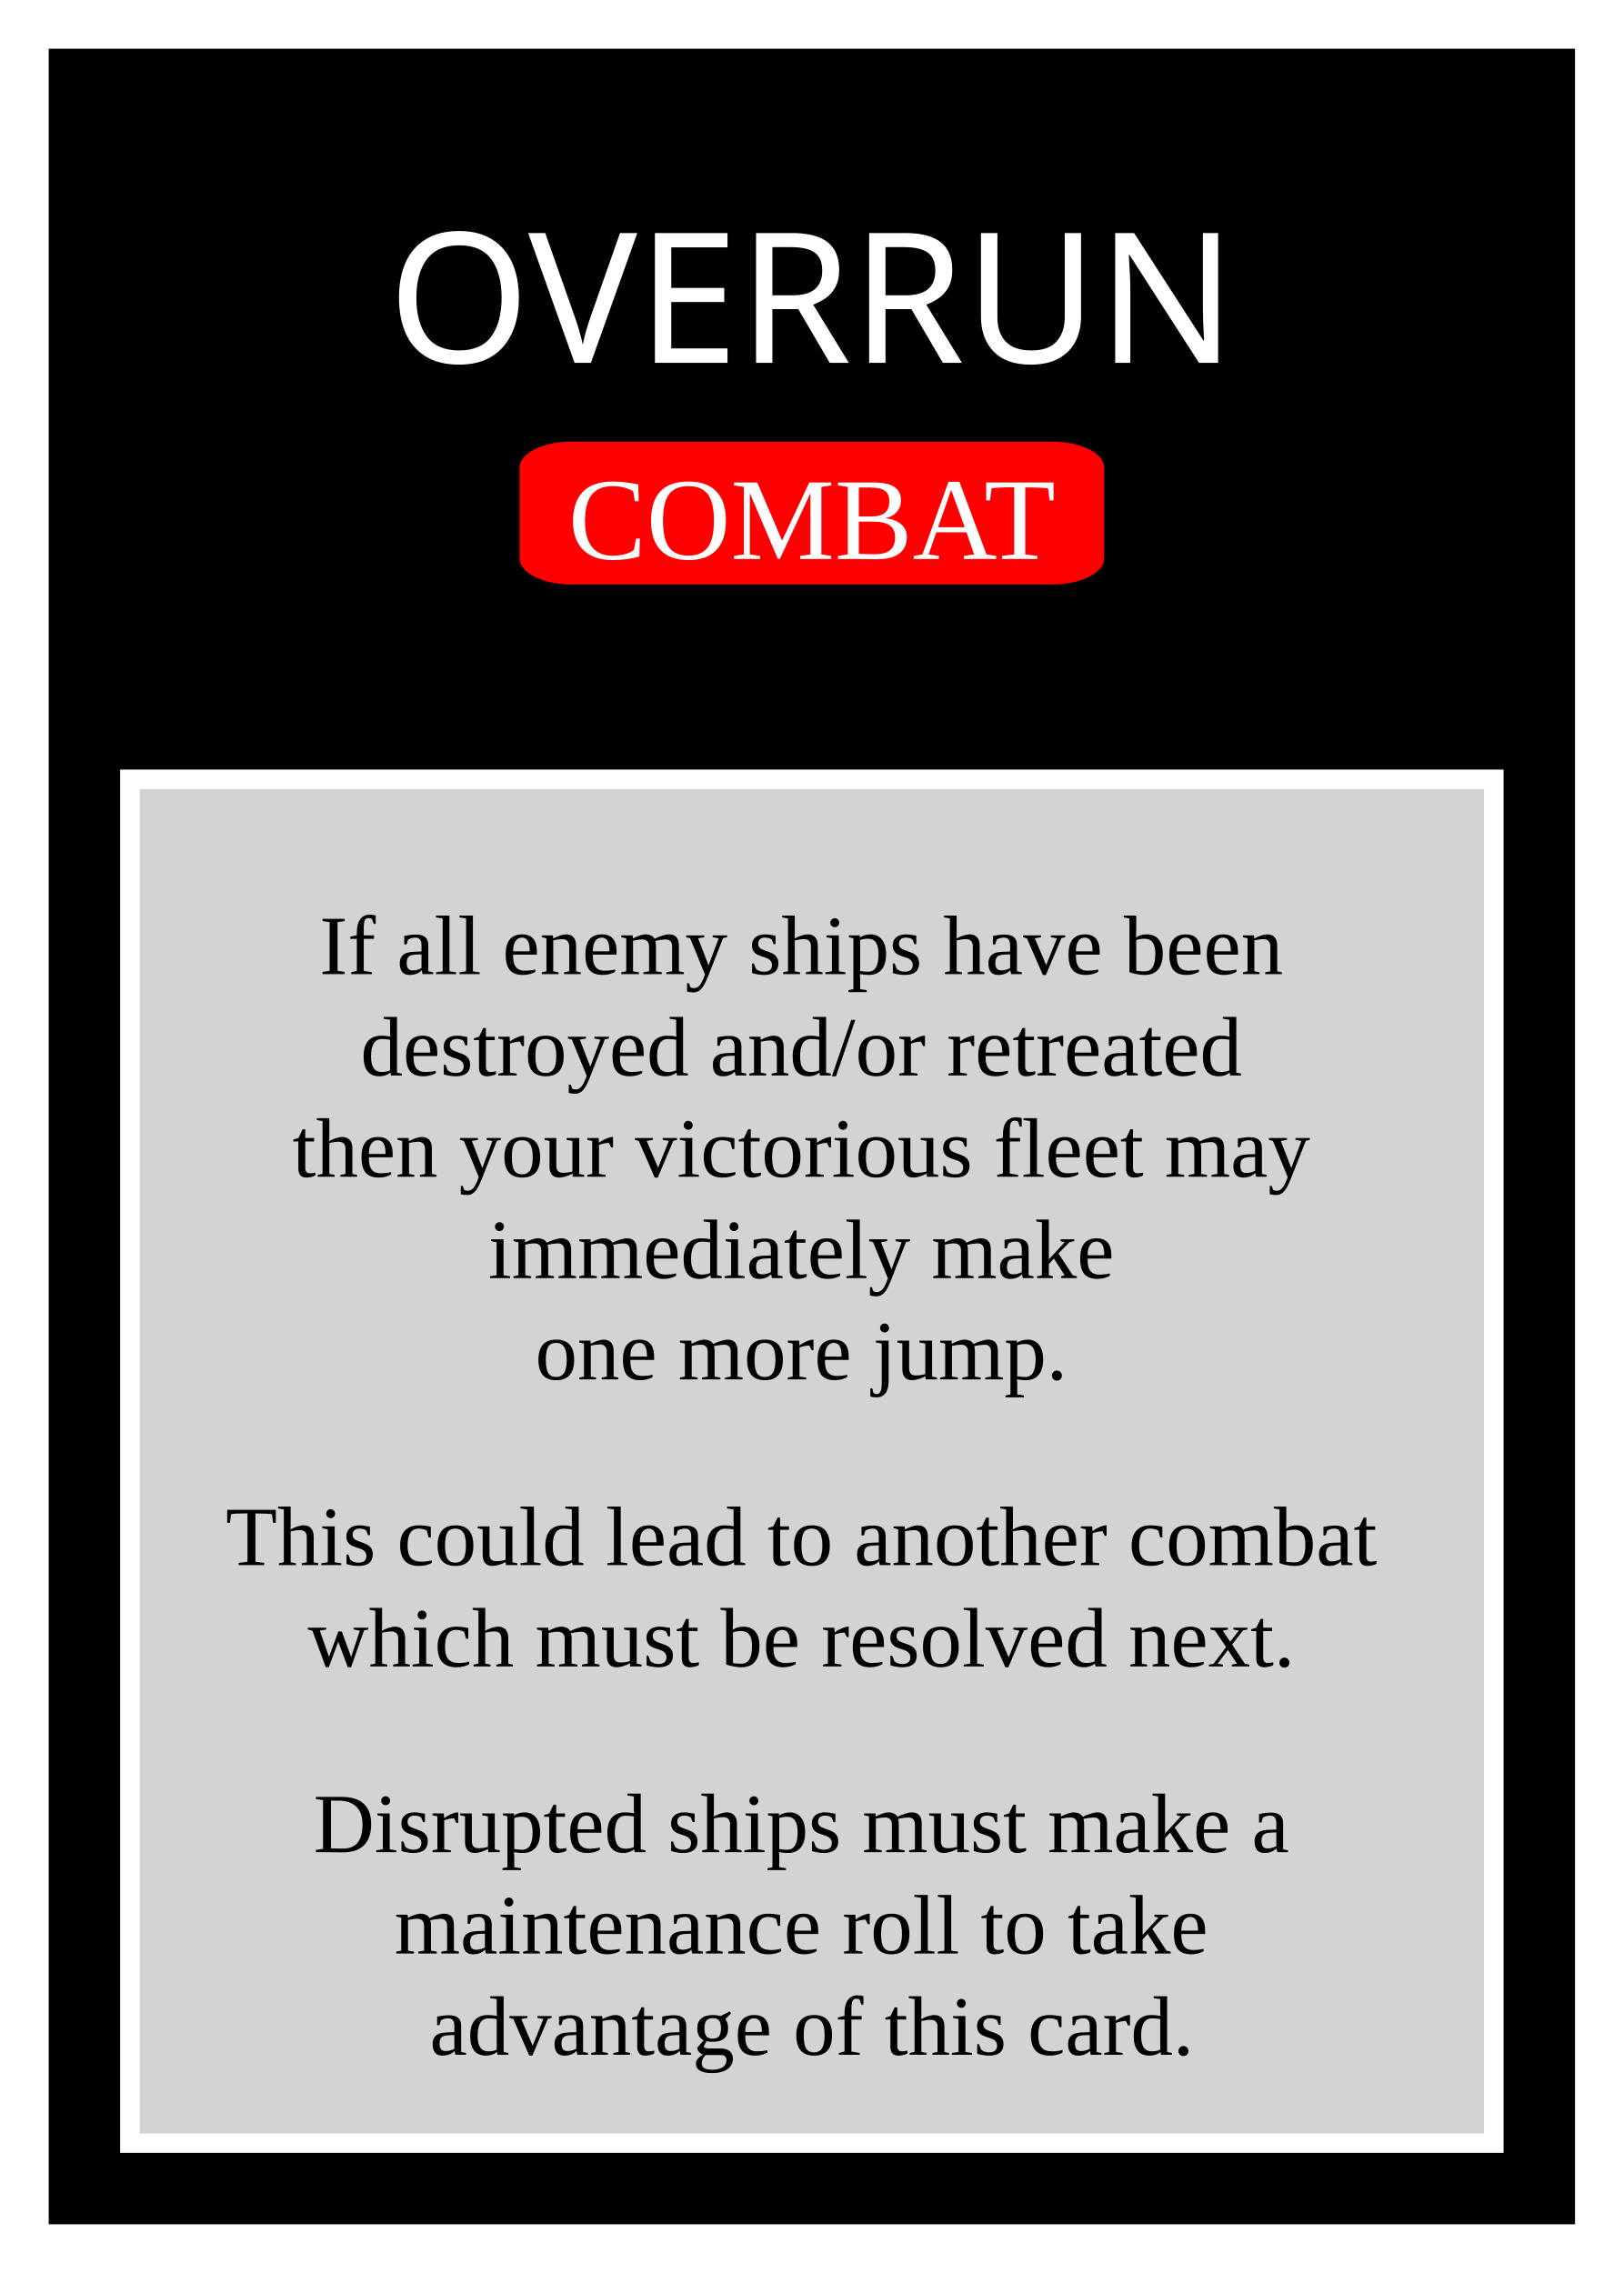
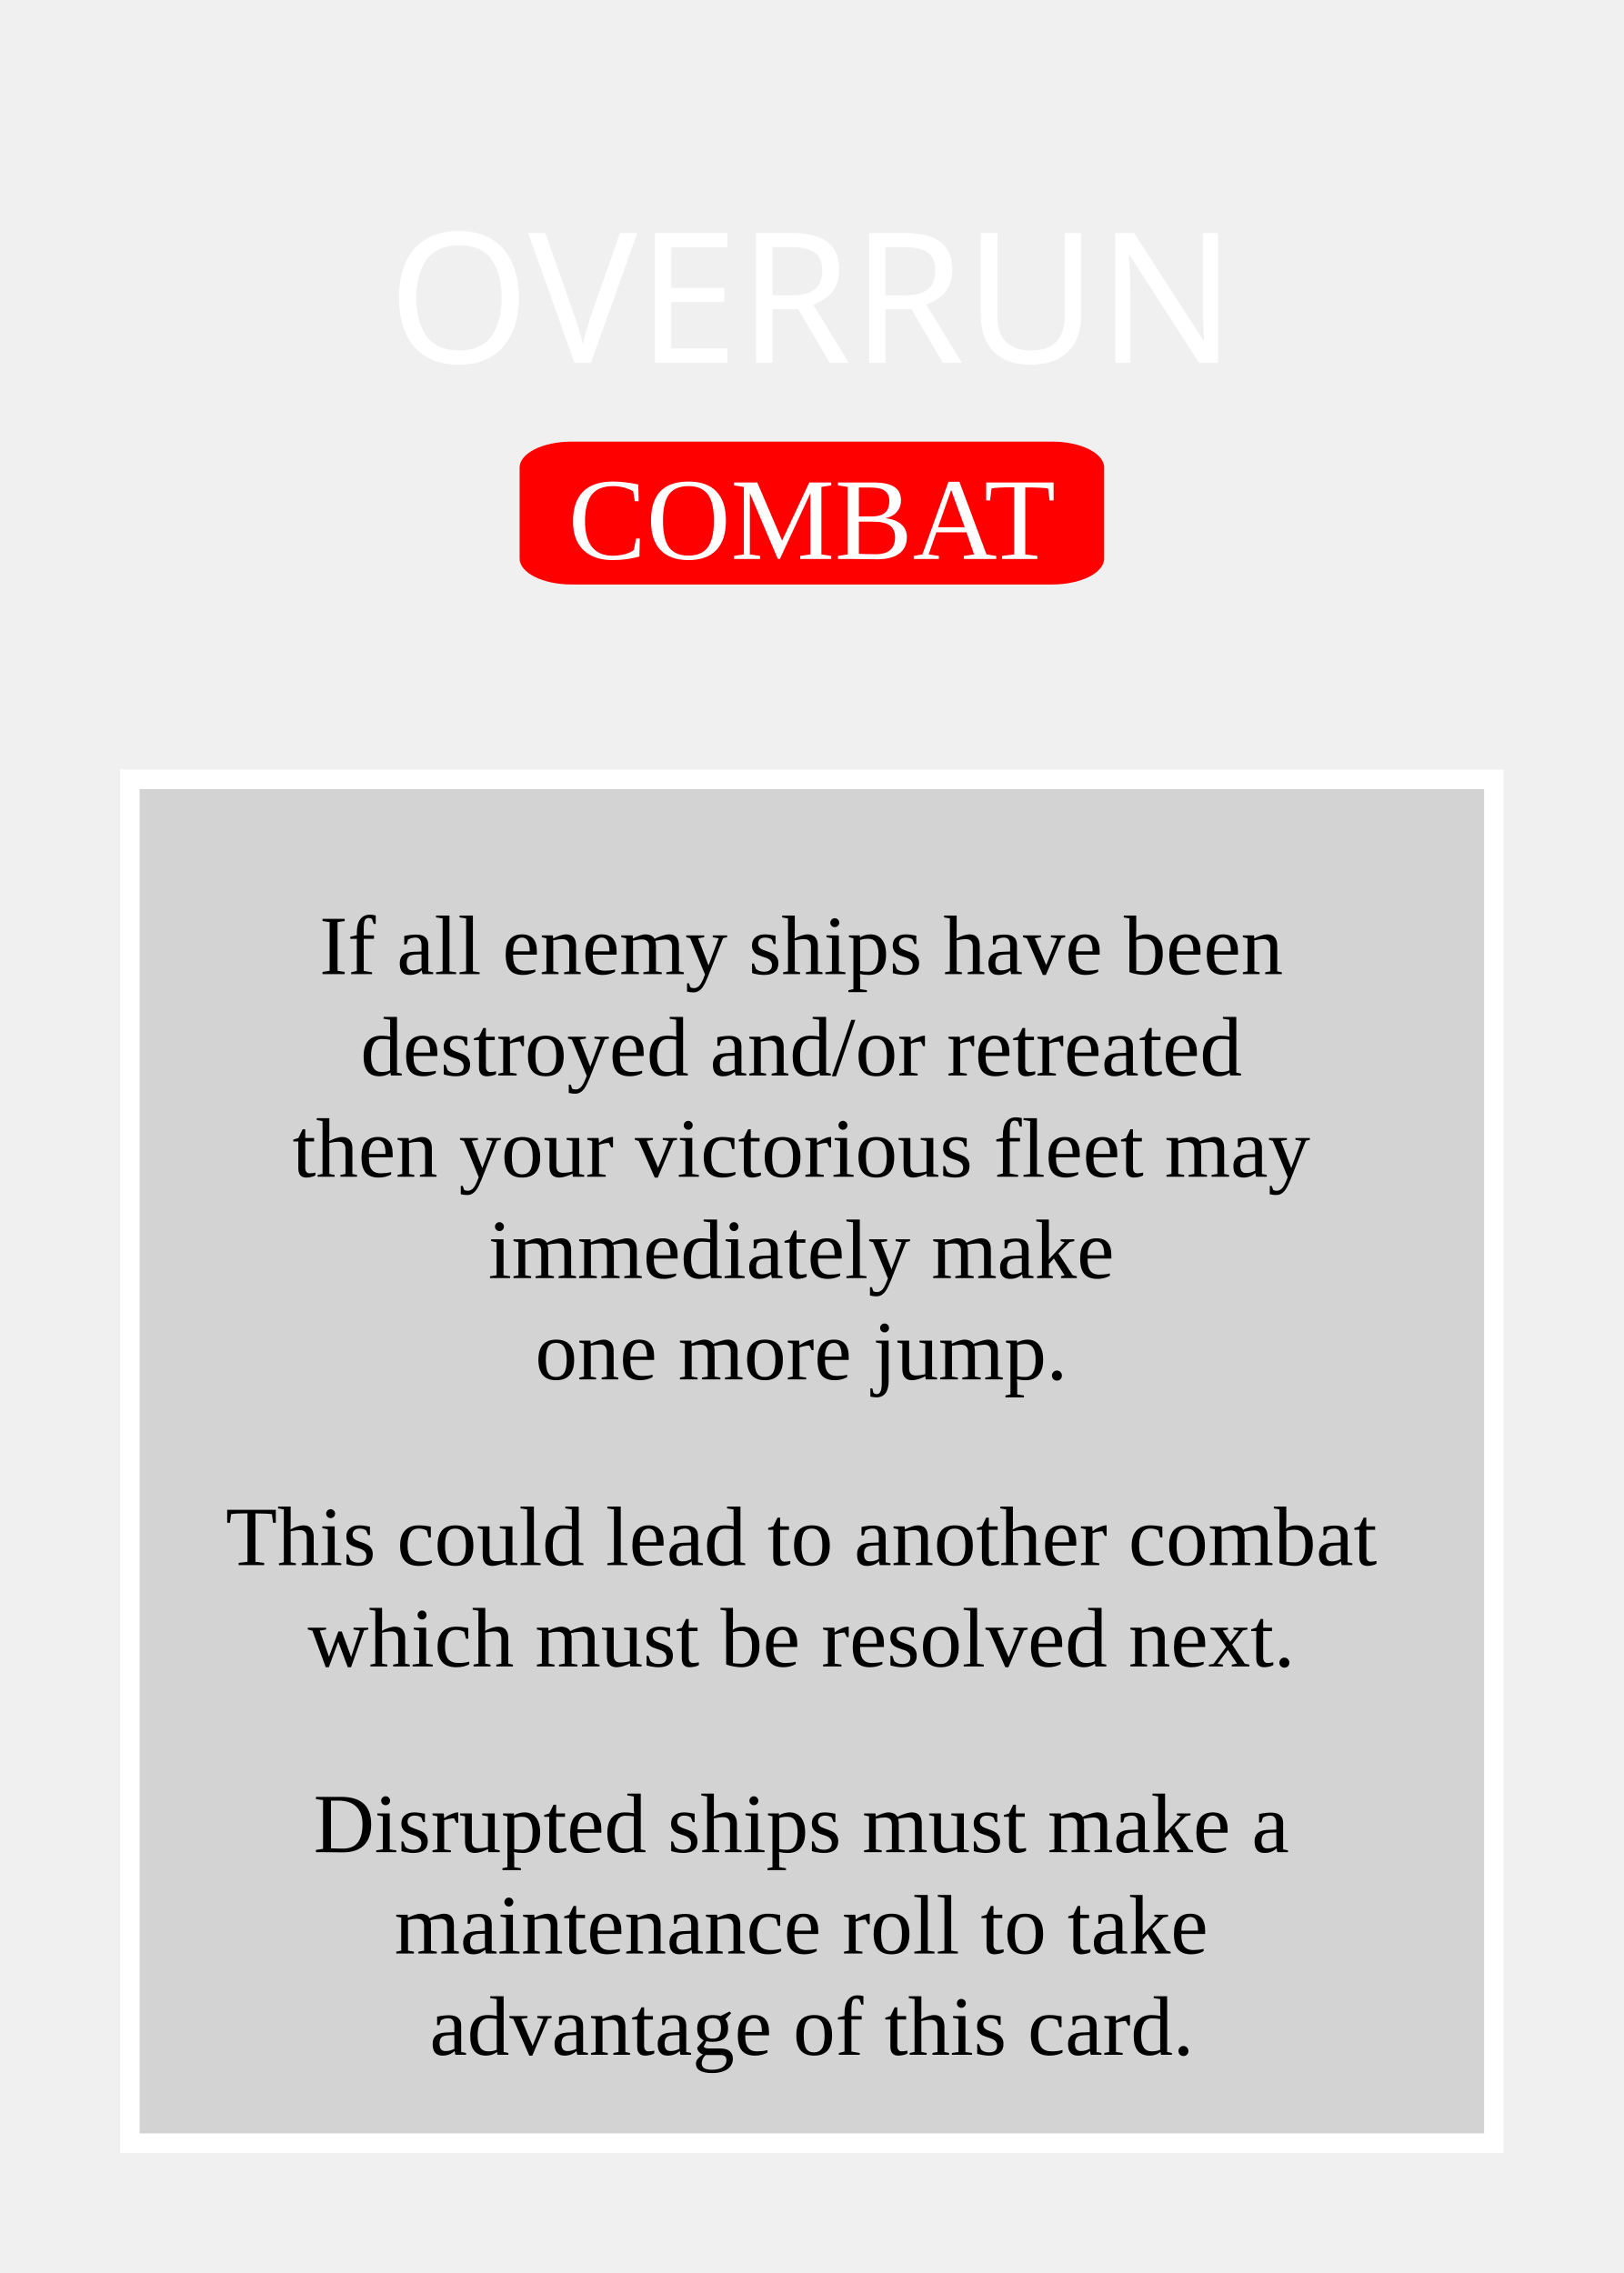
<svg xmlns="http://www.w3.org/2000/svg" width="250" height="350">
-   <rect id="card_background" width="100%" height="100%" fill="black" stroke="white" stroke-width="15" />
-   <g id="card_name" text-anchor="middle" dominant-baseline="central">
-     <rect id="name" x="20" y="20" width="210" />
-     <text x="125" y="45" fill="white" font-size="28" font-family="stop">OVERRUN</text>
-   </g>
-   <g id="when" text-anchor="middle" dominant-baseline="central">
-     <rect x="80" y="68" rx="8" ry="4" width="90" height="22" fill="red" />
-     <text x="125" y="80" fill="white" font-size="18">COMBAT</text>
-   </g>
-   <g id="description">
-     <rect x="20" y="120" width="210" height="210" fill="lightgrey" stroke="white" stroke-width="3" />
-     <g id="text">
-       <text id="main_text" text-anchor="middle" font-size="13">
+   <defs id="common">
+     <rect id="card_background" width="100%" height="100%" fill="black" stroke="white" stroke-width="15" />
+   </defs>
+   <g id="card">
+     <use id="#card_background" />
+     <g id="card_name" text-anchor="middle" dominant-baseline="central">
+       <rect id="name" x="20" y="20" width="210" />
+       <text x="125" y="45" fill="white" font-size="28" font-family="stop">OVERRUN</text>
+     </g>
+     <g id="when" text-anchor="middle" dominant-baseline="central">
+       <rect x="80" y="68" rx="8" ry="4" width="90" height="22" fill="red" />
+       <text x="125" y="80" fill="white" font-size="18">COMBAT</text>
+     </g>
+     <g id="description">
+       <rect x="20" y="120" width="210" height="210" fill="lightgrey" stroke="white" stroke-width="3" />
+       <text id="ext" text-anchor="middle" font-size="13">
        <tspan x="50%" dy="150">If all enemy ships have been</tspan>
        <tspan x="50%" dy="1.2em">destroyed and/or retreated</tspan>
        <tspan x="50%" dy="1.2em">then your victorious fleet may</tspan>
        <tspan x="50%" dy="1.2em">immediately make</tspan>
        <tspan x="50%" dy="1.2em">one more jump.</tspan>
        <tspan x="50%" dy="2.2em">This could lead to another combat</tspan>
        <tspan x="50%" dy="1.2em">which must be resolved next.</tspan>
        <tspan x="50%" dy="2.2em">Disrupted ships must make a</tspan>
        <tspan x="50%" dy="1.2em">maintenance roll to take</tspan>
        <tspan x="50%" dy="1.2em">advantage of this card.</tspan>
      </text>
    </g>
  </g>
</svg>
